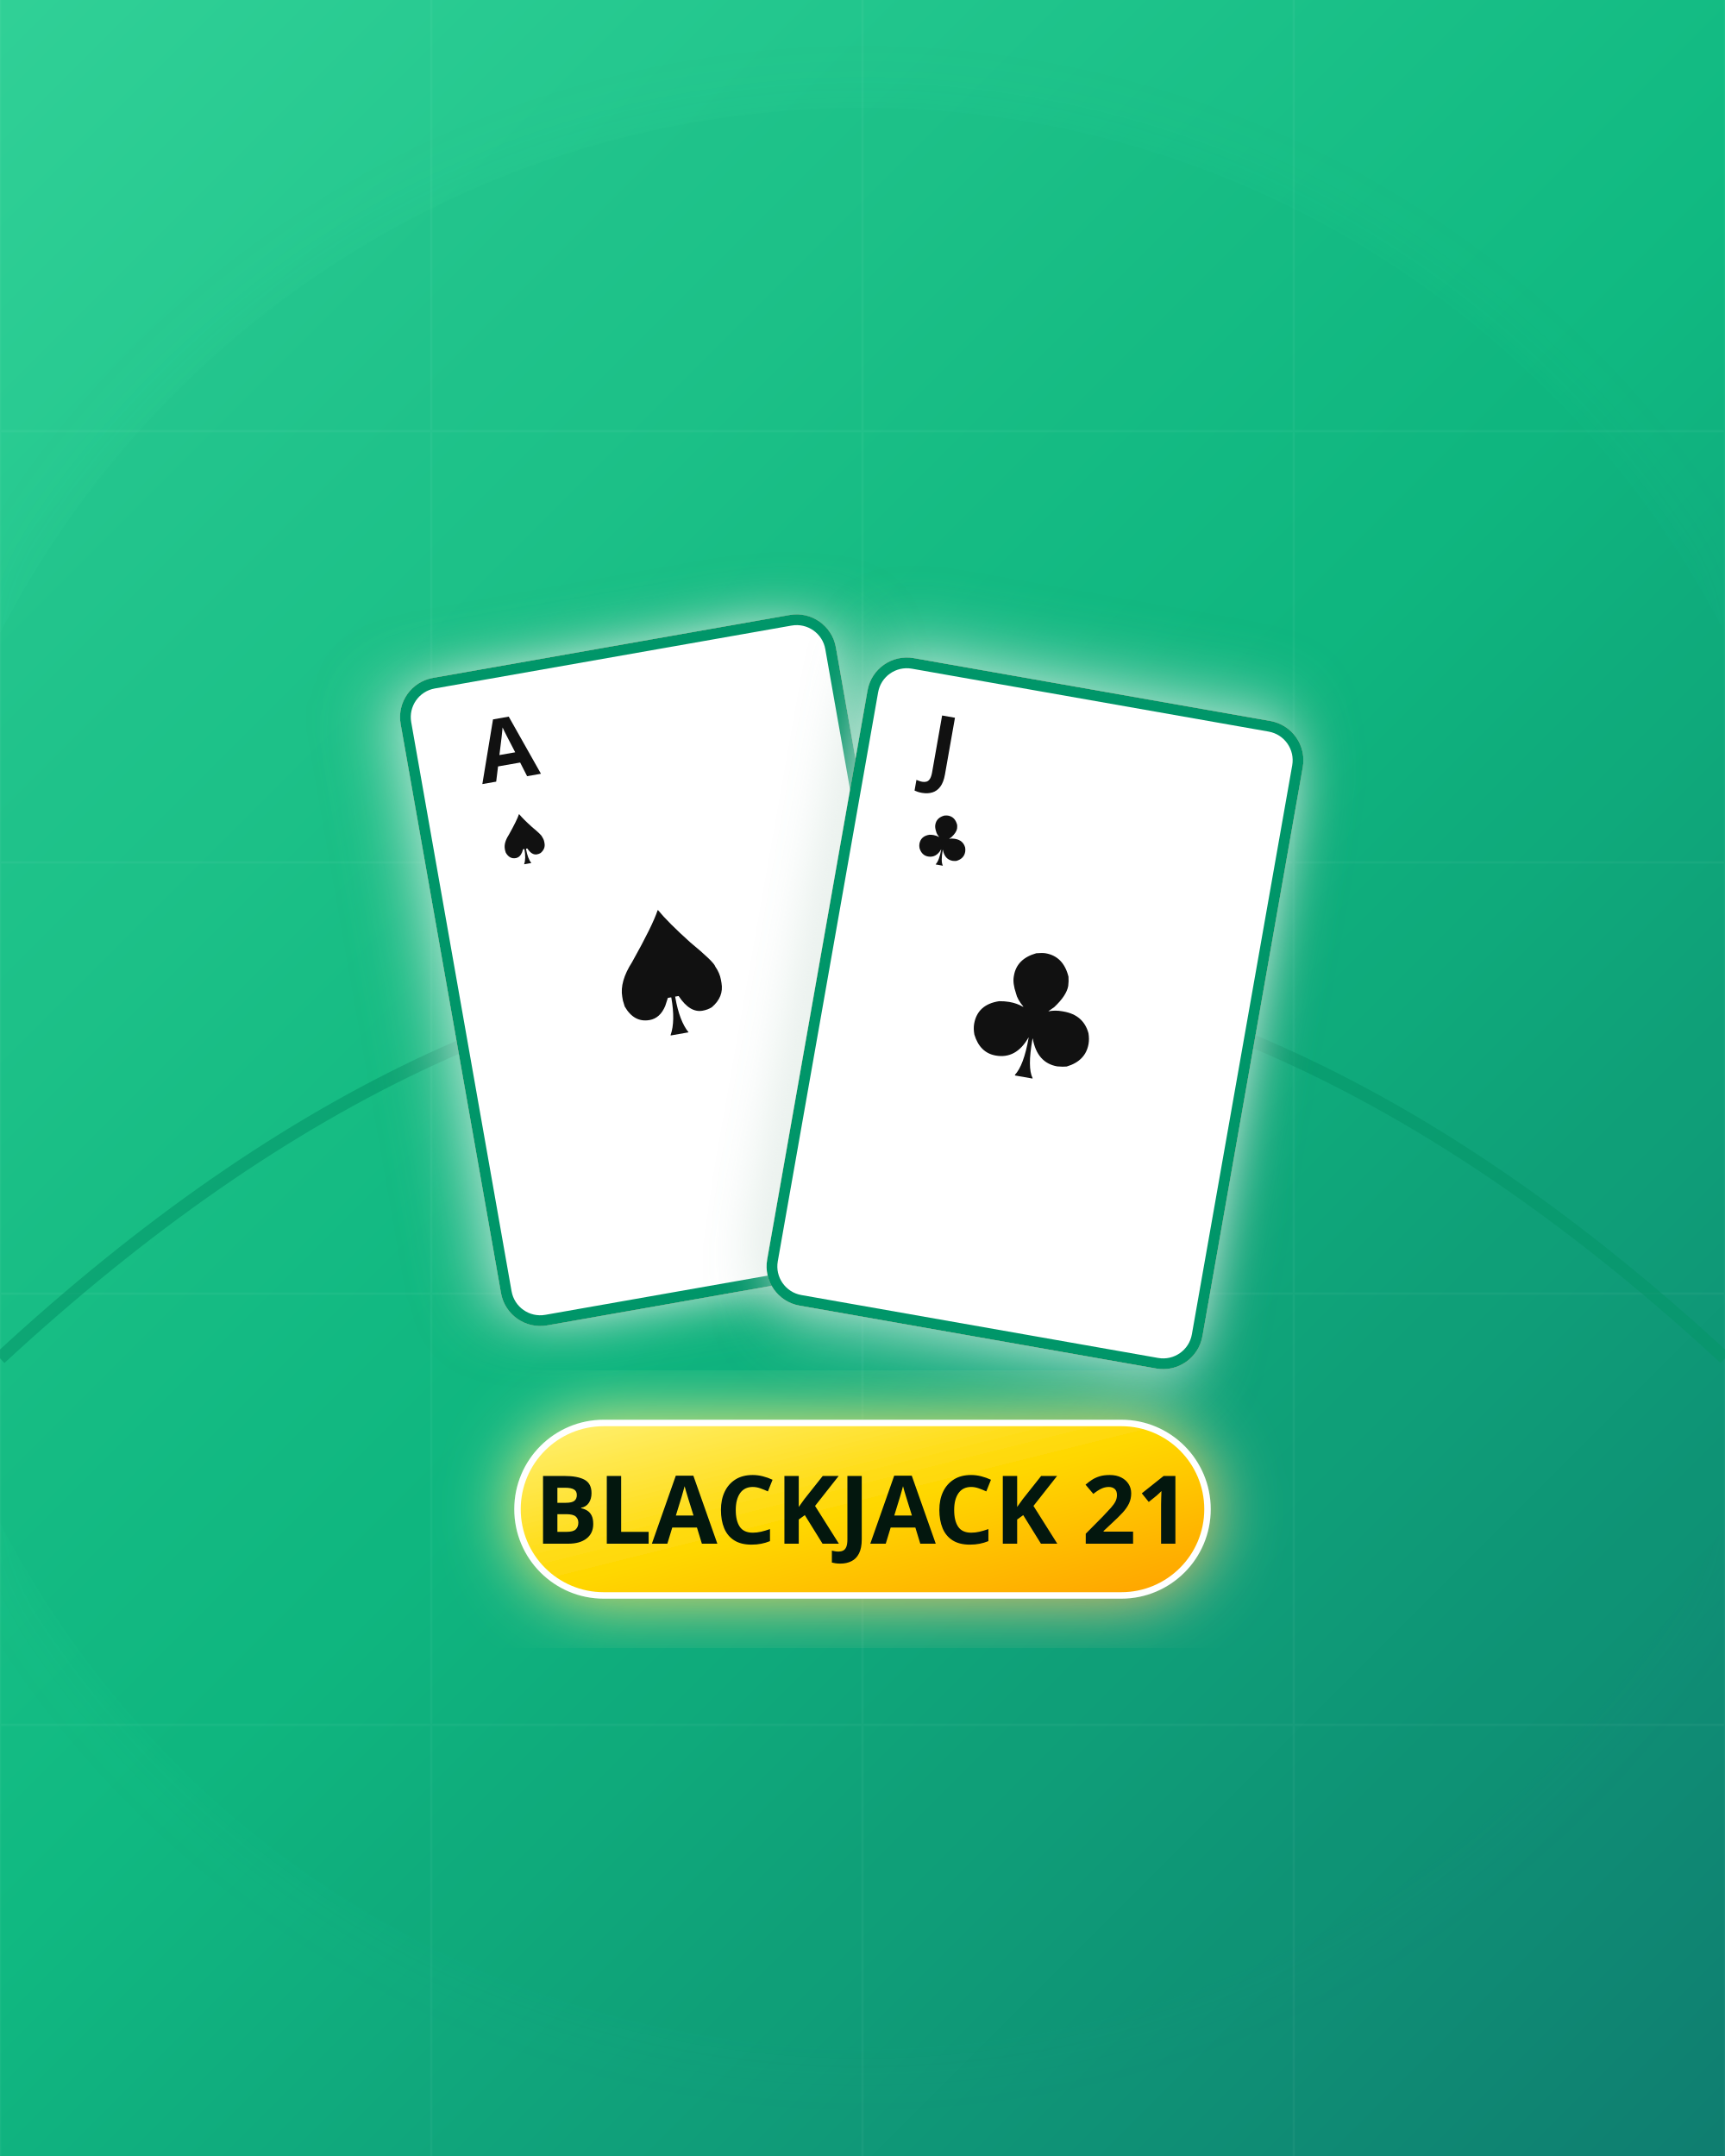
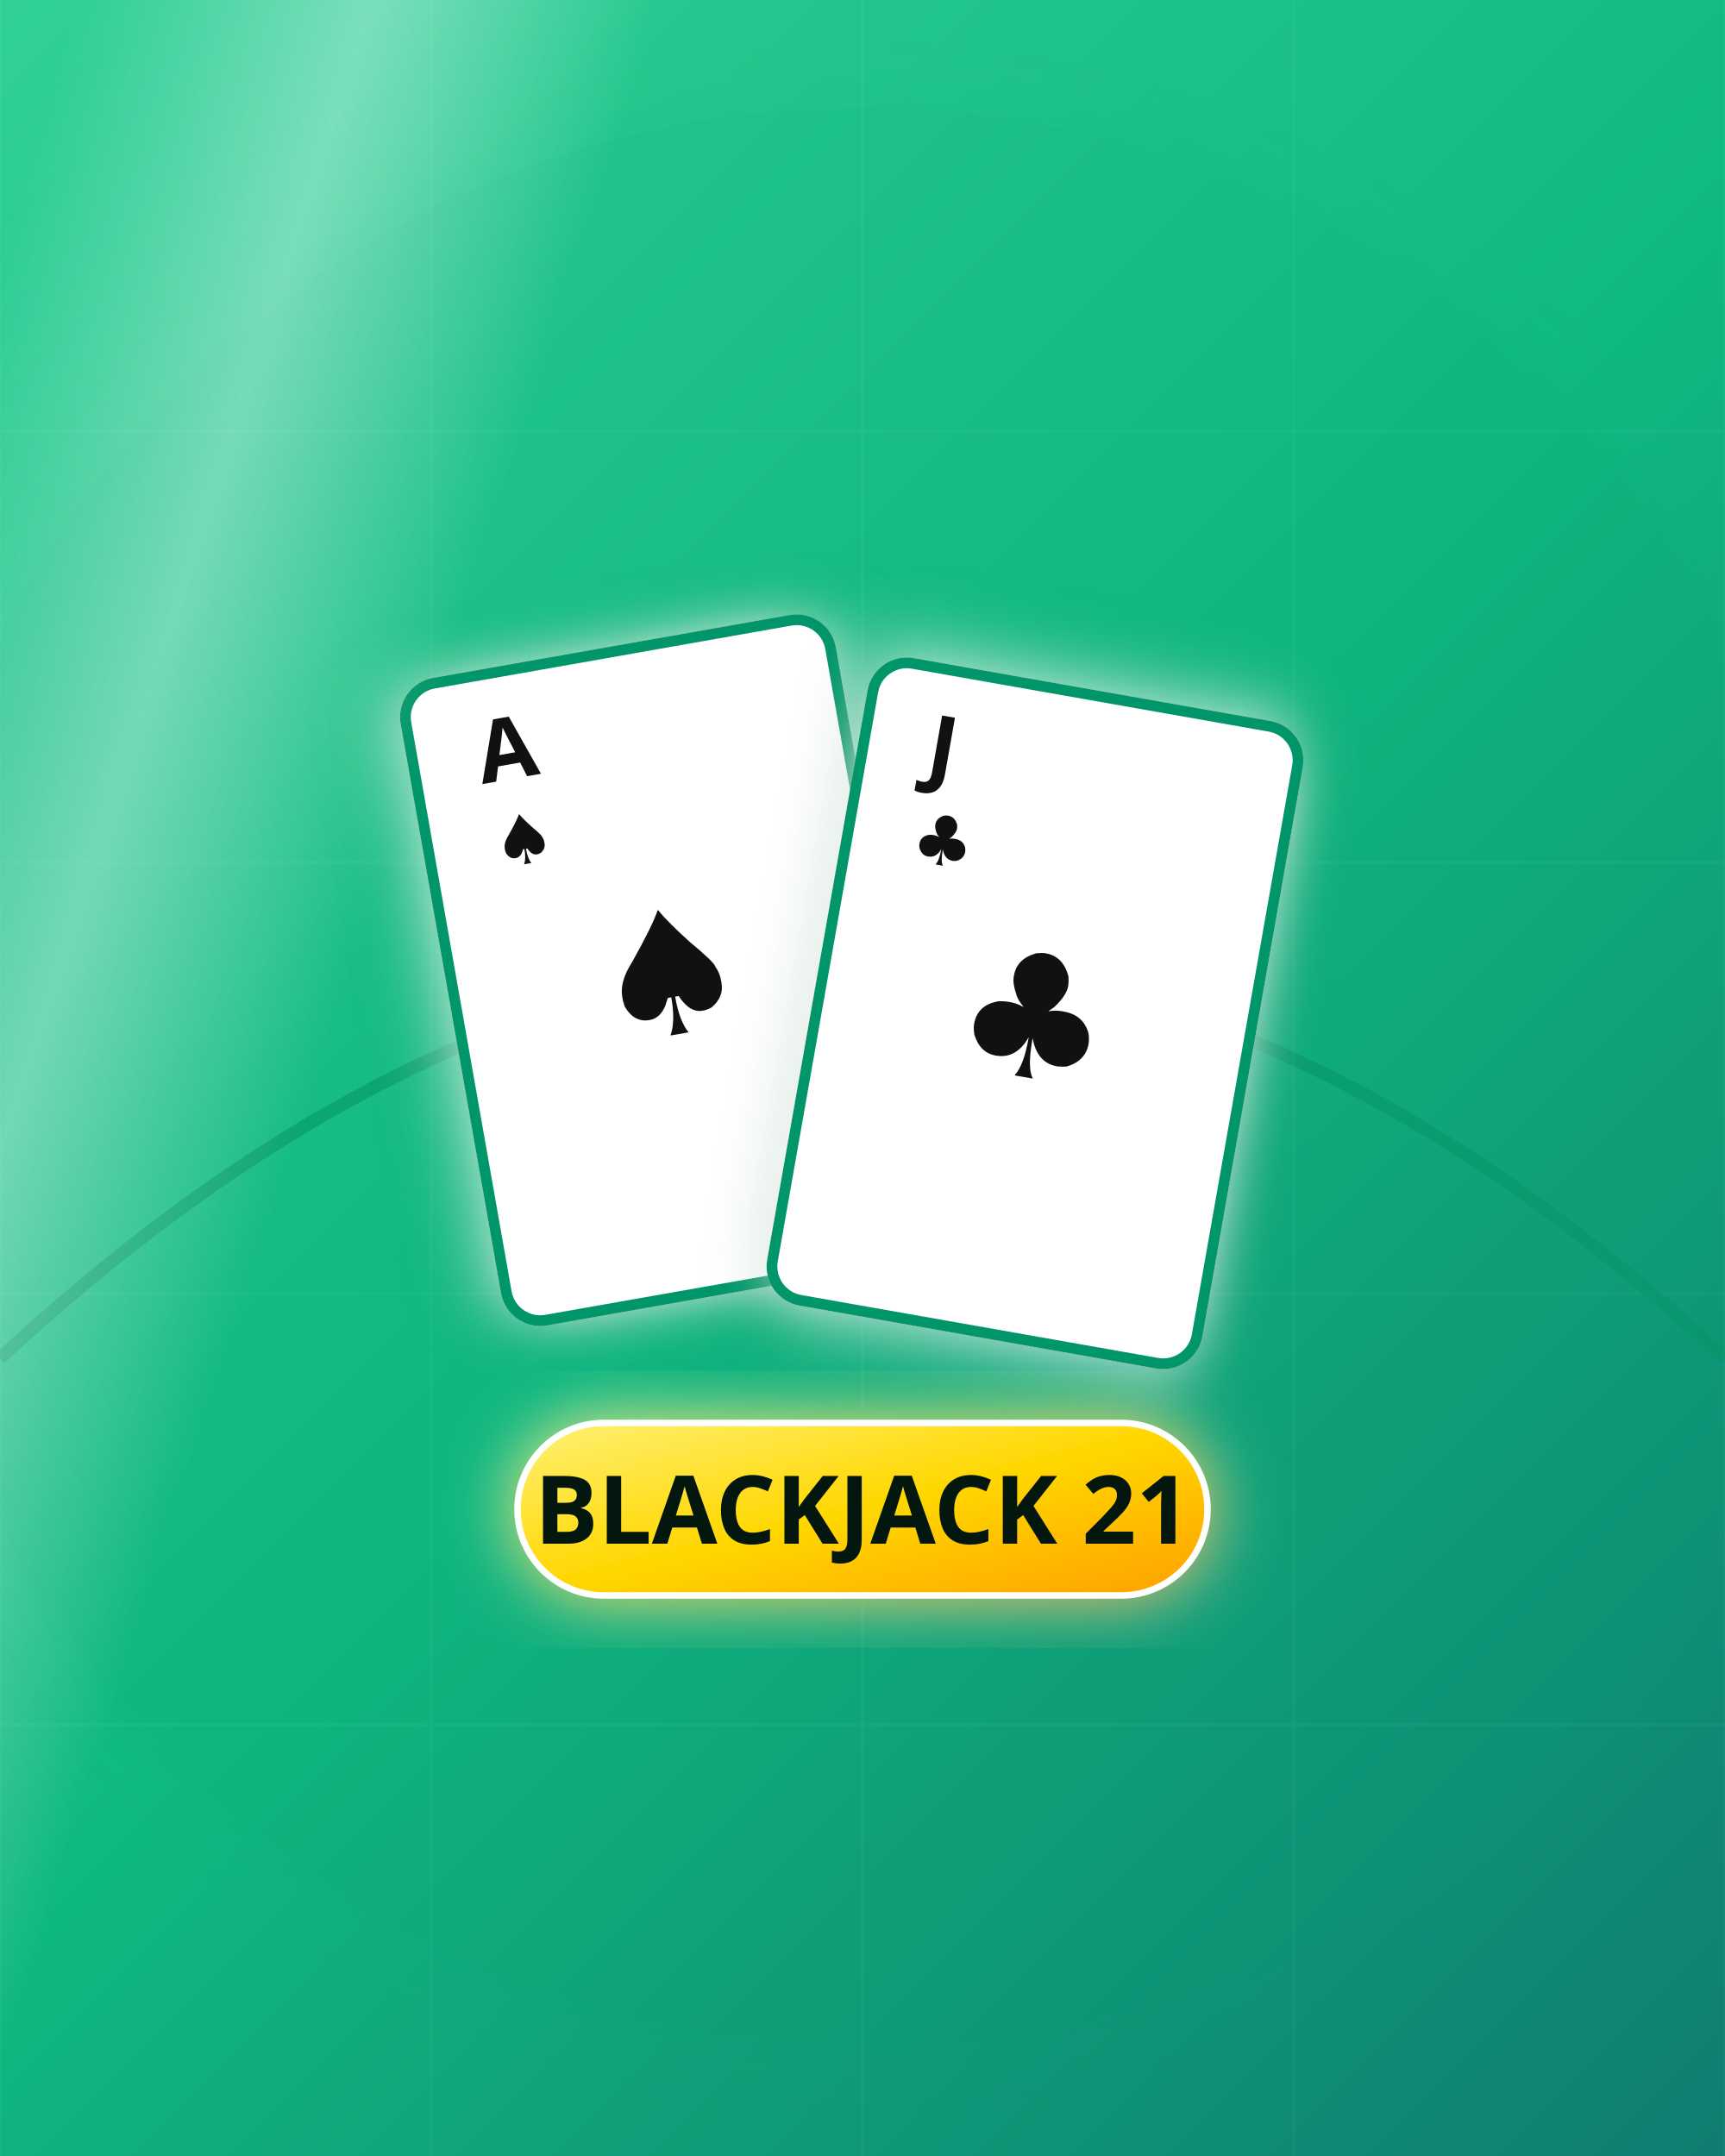
- <svg xmlns="http://www.w3.org/2000/svg" viewBox="0 0 1000 1000" width="800" height="1000" preserveAspectRatio="xMidYMid slice">
+ <svg xmlns="http://www.w3.org/2000/svg" data-wd-animated="1" viewBox="0 0 1000 1000" width="800" height="1000" preserveAspectRatio="xMidYMid slice">
+   <style>
+     .wd-float{animation:wdFloat 3.6s ease-in-out infinite}
+     .wd-float2{animation:wdFloat 4.4s ease-in-out infinite reverse}
+     .wd-spin{transform-box:fill-box;transform-origin:center;animation:wdSpin 14s linear infinite}
+     .wd-spin-fast{transform-box:fill-box;transform-origin:center;animation:wdSpin 3s linear infinite}
+     .wd-pulse{transform-box:fill-box;transform-origin:center;animation:wdPulse 2.4s ease-in-out infinite}
+     .wd-bounce{animation:wdBounce 1.8s cubic-bezier(.3,0,.4,1) infinite}
+     .wd-blink{animation:wdBlink 1.6s ease-in-out infinite}
+     .wd-glow{animation:wdGlow 3s ease-in-out infinite}
+     .wd-shine{animation:wdShine 6.5s ease-in-out infinite}
+     @keyframes wdFloat{0%,100%{transform:translateY(0)}50%{transform:translateY(-16px)}}
+     @keyframes wdSpin{to{transform:rotate(360deg)}}
+     @keyframes wdPulse{0%,100%{transform:scale(1)}50%{transform:scale(1.07)}}
+     @keyframes wdBounce{0%,100%{transform:translateY(0)}35%{transform:translateY(-38px)}55%{transform:translateY(0)}70%{transform:translateY(-12px)}85%{transform:translateY(0)}}
+     @keyframes wdBlink{0%,100%{opacity:1}50%{opacity:.3}}
+     @keyframes wdGlow{0%,100%{opacity:.08}50%{opacity:.22}}
+     @keyframes wdShine{0%{transform:translateX(-1100px)}40%,100%{transform:translateX(1600px)}}
+     @media (prefers-reduced-motion:reduce){*{animation:none!important}}
+   </style>
  <defs>
    <linearGradient id="bgGrad" x1="0%" y1="0%" x2="100%" y2="100%">
      <stop offset="0%" stop-color="#34D399" />
      <stop offset="50%" stop-color="#10B981" />
      <stop offset="100%" stop-color="#0F766E" />
    </linearGradient>
    <linearGradient id="curveGlow" x1="0%" y1="0%" x2="0%" y2="100%">
      <stop offset="0%" stop-color="#059669" stop-opacity="0.6" />
      <stop offset="100%" stop-color="#059669" stop-opacity="0" />
    </linearGradient>
    <linearGradient id="goldGradient" x1="0%" y1="0%" x2="100%" y2="100%">
      <stop offset="0%" stop-color="#FFF176" />
      <stop offset="50%" stop-color="#FFD700" />
      <stop offset="100%" stop-color="#FFA000" />
    </linearGradient>
    <radialGradient id="neonCenterGlow" cx="50%" cy="50%" r="50%">
      <stop offset="0%" stop-color="#059669" stop-opacity="0.8" />
      <stop offset="100%" stop-color="#059669" stop-opacity="0.1" />
    </radialGradient>
    <radialGradient id="ballGold" cx="35%" cy="35%" r="65%">
      <stop offset="0%" stop-color="#FFF59D" />
      <stop offset="50%" stop-color="#FBC02D" />
      <stop offset="100%" stop-color="#F57F17" />
    </radialGradient>
    <radialGradient id="ballRed" cx="35%" cy="35%" r="65%">
      <stop offset="0%" stop-color="#FF8A80" />
      <stop offset="50%" stop-color="#E53935" />
      <stop offset="100%" stop-color="#B71C1C" />
    </radialGradient>
    <radialGradient id="ballGreen" cx="35%" cy="35%" r="65%">
      <stop offset="0%" stop-color="#B9F6CA" />
      <stop offset="50%" stop-color="#00E676" />
      <stop offset="100%" stop-color="#00A854" />
    </radialGradient>
    <radialGradient id="ballBlue" cx="35%" cy="35%" r="65%">
      <stop offset="0%" stop-color="#80D8FF" />
      <stop offset="50%" stop-color="#00B0FF" />
      <stop offset="100%" stop-color="#0091EA" />
    </radialGradient>
    <radialGradient id="ballPurple" cx="35%" cy="35%" r="65%">
      <stop offset="0%" stop-color="#EA80FC" />
      <stop offset="50%" stop-color="#AA00FF" />
      <stop offset="100%" stop-color="#6A0080" />
    </radialGradient>
    <filter id="dropGlow" x="-30%" y="-30%" width="160%" height="160%">
      <feGaussianBlur stdDeviation="16" result="blur" />
      <feComposite in="SourceGraphic" in2="blur" operator="over" />
    </filter>
  </defs>
  <rect width="1000" height="1000" fill="url(#bgGrad)" />
-   <circle cx="500" cy="500" r="450" fill="#059669" opacity="0.08" filter="url(#dropGlow)" />
+   <circle cx="500" cy="500" r="450" fill="#059669" opacity="0.08" filter="url(#dropGlow)" class="wd-glow" />
  <g stroke="#FFFFFF" stroke-width="1" opacity="0.04">
    <line x1="100" y1="0" x2="100" y2="1000" />
    <line x1="300" y1="0" x2="300" y2="1000" />
    <line x1="500" y1="0" x2="500" y2="1000" />
    <line x1="700" y1="0" x2="700" y2="1000" />
    <line x1="900" y1="0" x2="900" y2="1000" />
    <line x1="0" y1="200" x2="1000" y2="200" />
    <line x1="0" y1="400" x2="1000" y2="400" />
    <line x1="0" y1="600" x2="1000" y2="600" />
    <line x1="0" y1="800" x2="1000" y2="800" />
  </g>
  <g transform="translate(500, 480)">
    <path d="M -400 150 Q 0 -220 400 150" fill="none" stroke="#059669" stroke-width="6" opacity="0.6" />
-     <g transform="translate(-90, -30) rotate(-10)">
-       <rect x="-100" y="-150" width="200" height="300" rx="16" fill="#FFFFFF" stroke="#059669" stroke-width="5" filter="url(#dropGlow)" />
-       <text x="-70" y="-100" font-family="'Outfit', sans-serif" font-size="40" font-weight="900" fill="#111111">A</text>
-       <text x="-70" y="-60" font-family="'Outfit', sans-serif" font-size="32" fill="#111111">♠</text>
-       <text x="0" y="30" font-family="'Outfit', sans-serif" font-size="80" fill="#111111" text-anchor="middle">♠</text>
+     <g class="wd-float">
+       <g transform="translate(-90, -30) rotate(-10)">
+         <rect x="-100" y="-150" width="200" height="300" rx="16" fill="#FFFFFF" stroke="#059669" stroke-width="5" filter="url(#dropGlow)" />
+         <text x="-70" y="-100" font-family="'Outfit', sans-serif" font-size="40" font-weight="900" fill="#111111">A</text>
+         <text x="-70" y="-60" font-family="'Outfit', sans-serif" font-size="32" fill="#111111">♠</text>
+         <text x="0" y="30" font-family="'Outfit', sans-serif" font-size="80" fill="#111111" text-anchor="middle">♠</text>
+       </g>
    </g>
-     <g transform="translate(80, -10) rotate(10)">
-       <rect x="-100" y="-150" width="200" height="300" rx="16" fill="#FFFFFF" stroke="#059669" stroke-width="5" filter="url(#dropGlow)" />
-       <text x="-70" y="-100" font-family="'Outfit', sans-serif" font-size="40" font-weight="900" fill="#111111">J</text>
-       <text x="-70" y="-60" font-family="'Outfit', sans-serif" font-size="32" fill="#111111">♣</text>
-       <text x="0" y="30" font-family="'Outfit', sans-serif" font-size="80" fill="#111111" text-anchor="middle">♣</text>
+     <g class="wd-float2" style="animation-delay:0.3s">
+       <g transform="translate(80, -10) rotate(10)">
+         <rect x="-100" y="-150" width="200" height="300" rx="16" fill="#FFFFFF" stroke="#059669" stroke-width="5" filter="url(#dropGlow)" />
+         <text x="-70" y="-100" font-family="'Outfit', sans-serif" font-size="40" font-weight="900" fill="#111111">J</text>
+         <text x="-70" y="-60" font-family="'Outfit', sans-serif" font-size="32" fill="#111111">♣</text>
+         <text x="0" y="30" font-family="'Outfit', sans-serif" font-size="80" fill="#111111" text-anchor="middle">♣</text>
+       </g>
    </g>
-     <g transform="translate(0, 220)">
-       <rect x="-160" y="-40" width="320" height="80" rx="40" fill="url(#goldGradient)" stroke="#FFFFFF" stroke-width="3" filter="url(#dropGlow)" />
-       <text x="0" y="16" font-family="'Outfit', sans-serif" font-size="44" font-weight="900" fill="#03170e" text-anchor="middle">BLACKJACK 21</text>
+     <g class="wd-pulse">
+       <g transform="translate(0, 220)">
+         <rect x="-160" y="-40" width="320" height="80" rx="40" fill="url(#goldGradient)" stroke="#FFFFFF" stroke-width="3" filter="url(#dropGlow)" />
+         <text x="0" y="16" font-family="'Outfit', sans-serif" font-size="44" font-weight="900" fill="#03170e" text-anchor="middle">BLACKJACK 21</text>
+       </g>
    </g>
  </g>
+   <defs>
+     <linearGradient id="wdShine" x1="0" y1="0" x2="1" y2="0">
+       <stop offset="0" stop-color="#fff" stop-opacity="0" />
+       <stop offset="0.5" stop-color="#fff" stop-opacity="0.38" />
+       <stop offset="1" stop-color="#fff" stop-opacity="0" />
+     </linearGradient>
+   </defs>
+   <g transform="rotate(18 500 500)">
+     <rect class="wd-shine" style="animation-delay:4.8s" x="0" y="-400" width="260" height="1800" fill="url(#wdShine)" />
+   </g>
</svg>
